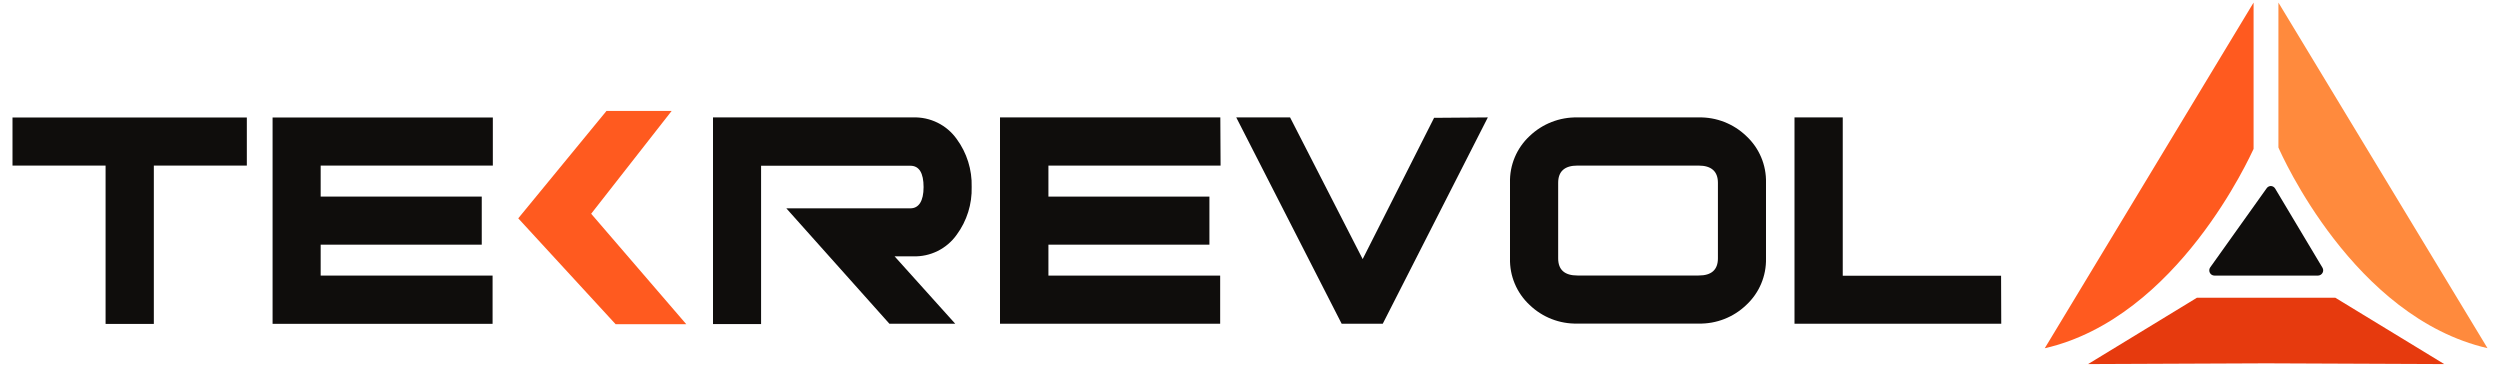
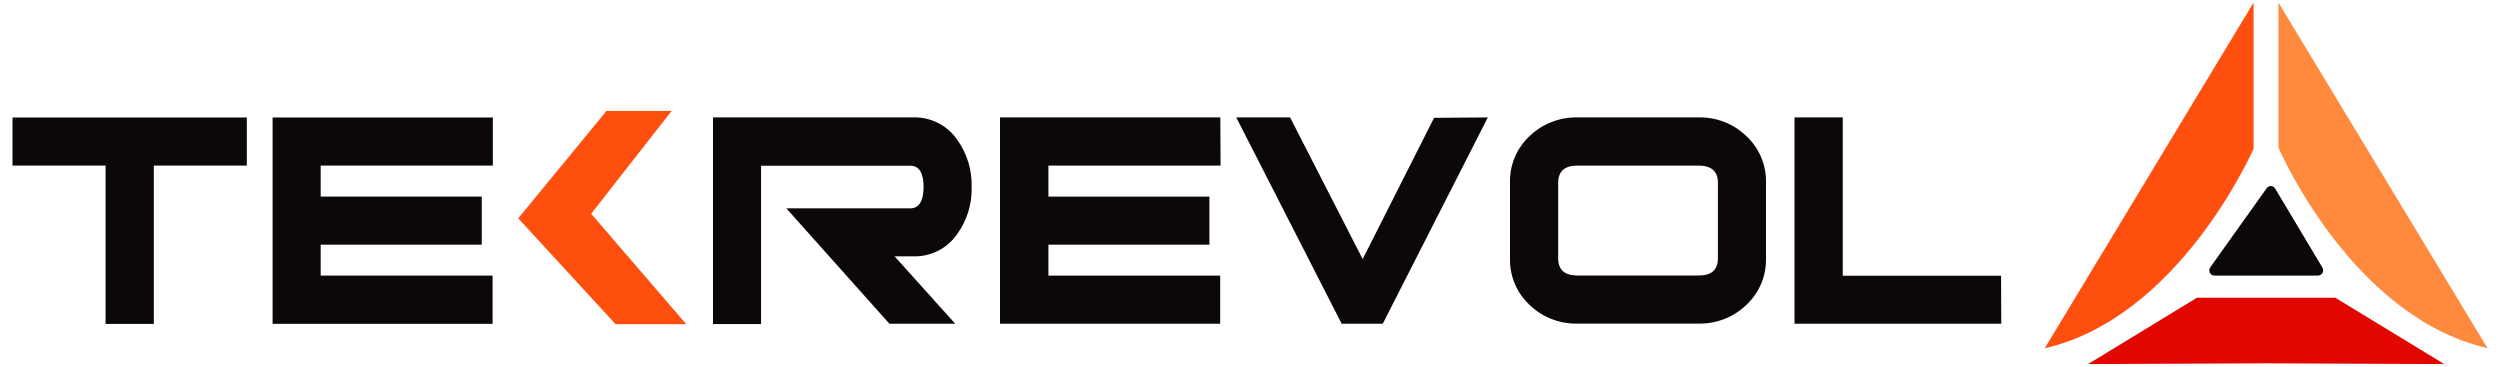
<svg xmlns="http://www.w3.org/2000/svg" viewBox="0 0 300 44">
-   <path fill="#FF5A1F" d="M270.43.31V17.87c-.34.68-9.05,20.25-25.06,23.92Z" />
+   <path fill="#FF4F0F" d="M270.43.31V17.87c-.34.68-9.05,20.25-25.06,23.92Z" />
  <path fill="#FF8A3D" d="M298.5,41.78c-16.07-3.7-24.72-23.23-25.09-24.08l0-17.39Z" />
-   <polygon fill="#E63A0E" points="263.63 35.73 280.24 35.73 293.31 43.69 271.94 43.6 250.57 43.69 263.63 35.73" />
-   <path fill="#0F0D0C" d="M265.73,33.07a.62.62,0,0,1-.55-.34.63.63,0,0,1,.05-.65L272,22.59a.63.63,0,0,1,.51-.27h0a.64.64,0,0,1,.51.31l5.68,9.5a.62.62,0,0,1,0,.62.64.64,0,0,1-.53.32Z" />
-   <path fill="#0F0D0C" d="M114.63,38.85h-7.9L94.36,25h14.89c1,0,1.58-.86,1.58-2.55s-.53-2.56-1.58-2.56H91.33v19H85.56V14.09h24a6.18,6.18,0,0,1,5.25,2.6,9.28,9.28,0,0,1,1.79,5.74,9.23,9.23,0,0,1-1.79,5.73,6.16,6.16,0,0,1-5.25,2.6h-2.21Z" />
-   <path fill="#0F0D0C" d="M146.47,19.87H125.81v3.72h19.32v5.77H125.81v3.71h20.61v5.78H120V14.09h26.44Z" />
-   <path fill="#0F0D0C" d="M178.54,14.09,165.93,38.85H161L148.35,14.09h6.46l8.71,17,8.57-16.95Z" />
-   <path fill="#0F0D0C" d="M211.92,31a7.39,7.39,0,0,1-2.36,5.59,8,8,0,0,1-5.73,2.24H189.29a8,8,0,0,1-5.74-2.24A7.38,7.38,0,0,1,181.2,31V21.93a7.38,7.38,0,0,1,2.35-5.6,8.06,8.06,0,0,1,5.74-2.24h14.54a8,8,0,0,1,5.73,2.24,7.39,7.39,0,0,1,2.36,5.6Zm-5.77,0V21.94c0-1.37-.78-2.07-2.32-2.07H189.29c-1.54,0-2.31.7-2.31,2.07V31c0,1.37.77,2.06,2.31,2.06h14.54C205.37,33.07,206.15,32.38,206.15,31Z" />
-   <path fill="#0F0D0C" d="M240.15,38.85H215.34V14.09h5.79v19h19Z" />
-   <path fill="#0F0D0C" d="M29.62,19.87H18.46v19H12.67v-19H1.5V14.1H29.62Z" />
-   <path fill="#0F0D0C" d="M59.14,19.87H38.48v3.72H57.81v5.77H38.48v3.71H59.11v5.79H32.71V14.1H59.14Z" />
-   <polygon fill="#FF5A1F" points="72.78 13.31 62.19 26.2 73.87 38.9 82.35 38.9 70.94 25.65 80.6 13.31 72.78 13.31" />
+   <polygon fill="#E10600" points="263.63 35.73 280.24 35.73 293.31 43.69 271.94 43.6 250.57 43.69 263.63 35.73" />
+   <path fill="#0C0807" d="M265.73,33.07a.62.62,0,0,1-.55-.34.63.63,0,0,1,.05-.65L272,22.59a.63.63,0,0,1,.51-.27h0a.64.64,0,0,1,.51.31l5.68,9.5a.62.62,0,0,1,0,.62.64.64,0,0,1-.53.32Z" />
+   <path fill="#0C0807" d="M114.63,38.85h-7.9L94.36,25h14.89c1,0,1.58-.86,1.58-2.55s-.53-2.56-1.58-2.56H91.33v19H85.56V14.09h24a6.18,6.18,0,0,1,5.25,2.6,9.28,9.28,0,0,1,1.79,5.74,9.23,9.23,0,0,1-1.79,5.73,6.16,6.16,0,0,1-5.25,2.6h-2.21Z" />
+   <path fill="#0C0807" d="M146.47,19.87H125.81v3.72h19.32v5.77H125.81v3.71h20.61v5.78H120V14.09h26.44Z" />
+   <path fill="#0C0807" d="M178.54,14.09,165.93,38.85H161L148.35,14.09h6.46l8.71,17,8.57-16.95Z" />
+   <path fill="#0C0807" d="M211.92,31a7.39,7.39,0,0,1-2.36,5.59,8,8,0,0,1-5.73,2.24H189.29a8,8,0,0,1-5.74-2.24A7.38,7.38,0,0,1,181.2,31V21.93a7.38,7.38,0,0,1,2.35-5.6,8.06,8.06,0,0,1,5.74-2.24h14.54a8,8,0,0,1,5.73,2.24,7.39,7.39,0,0,1,2.36,5.6Zm-5.77,0V21.94c0-1.37-.78-2.07-2.32-2.07H189.29c-1.54,0-2.31.7-2.31,2.07V31c0,1.37.77,2.06,2.31,2.06h14.54C205.37,33.07,206.15,32.38,206.15,31Z" />
+   <path fill="#0C0807" d="M240.15,38.85H215.34V14.09h5.79v19h19Z" />
+   <path fill="#0C0807" d="M29.62,19.87H18.46v19H12.67v-19H1.5V14.1H29.62Z" />
+   <path fill="#0C0807" d="M59.14,19.87H38.48v3.72H57.81v5.77H38.48v3.71H59.11v5.79H32.71V14.1H59.14Z" />
+   <polygon fill="#FF4F0F" points="72.78 13.31 62.19 26.2 73.87 38.9 82.35 38.9 70.94 25.65 80.6 13.31 72.78 13.31" />
</svg>
